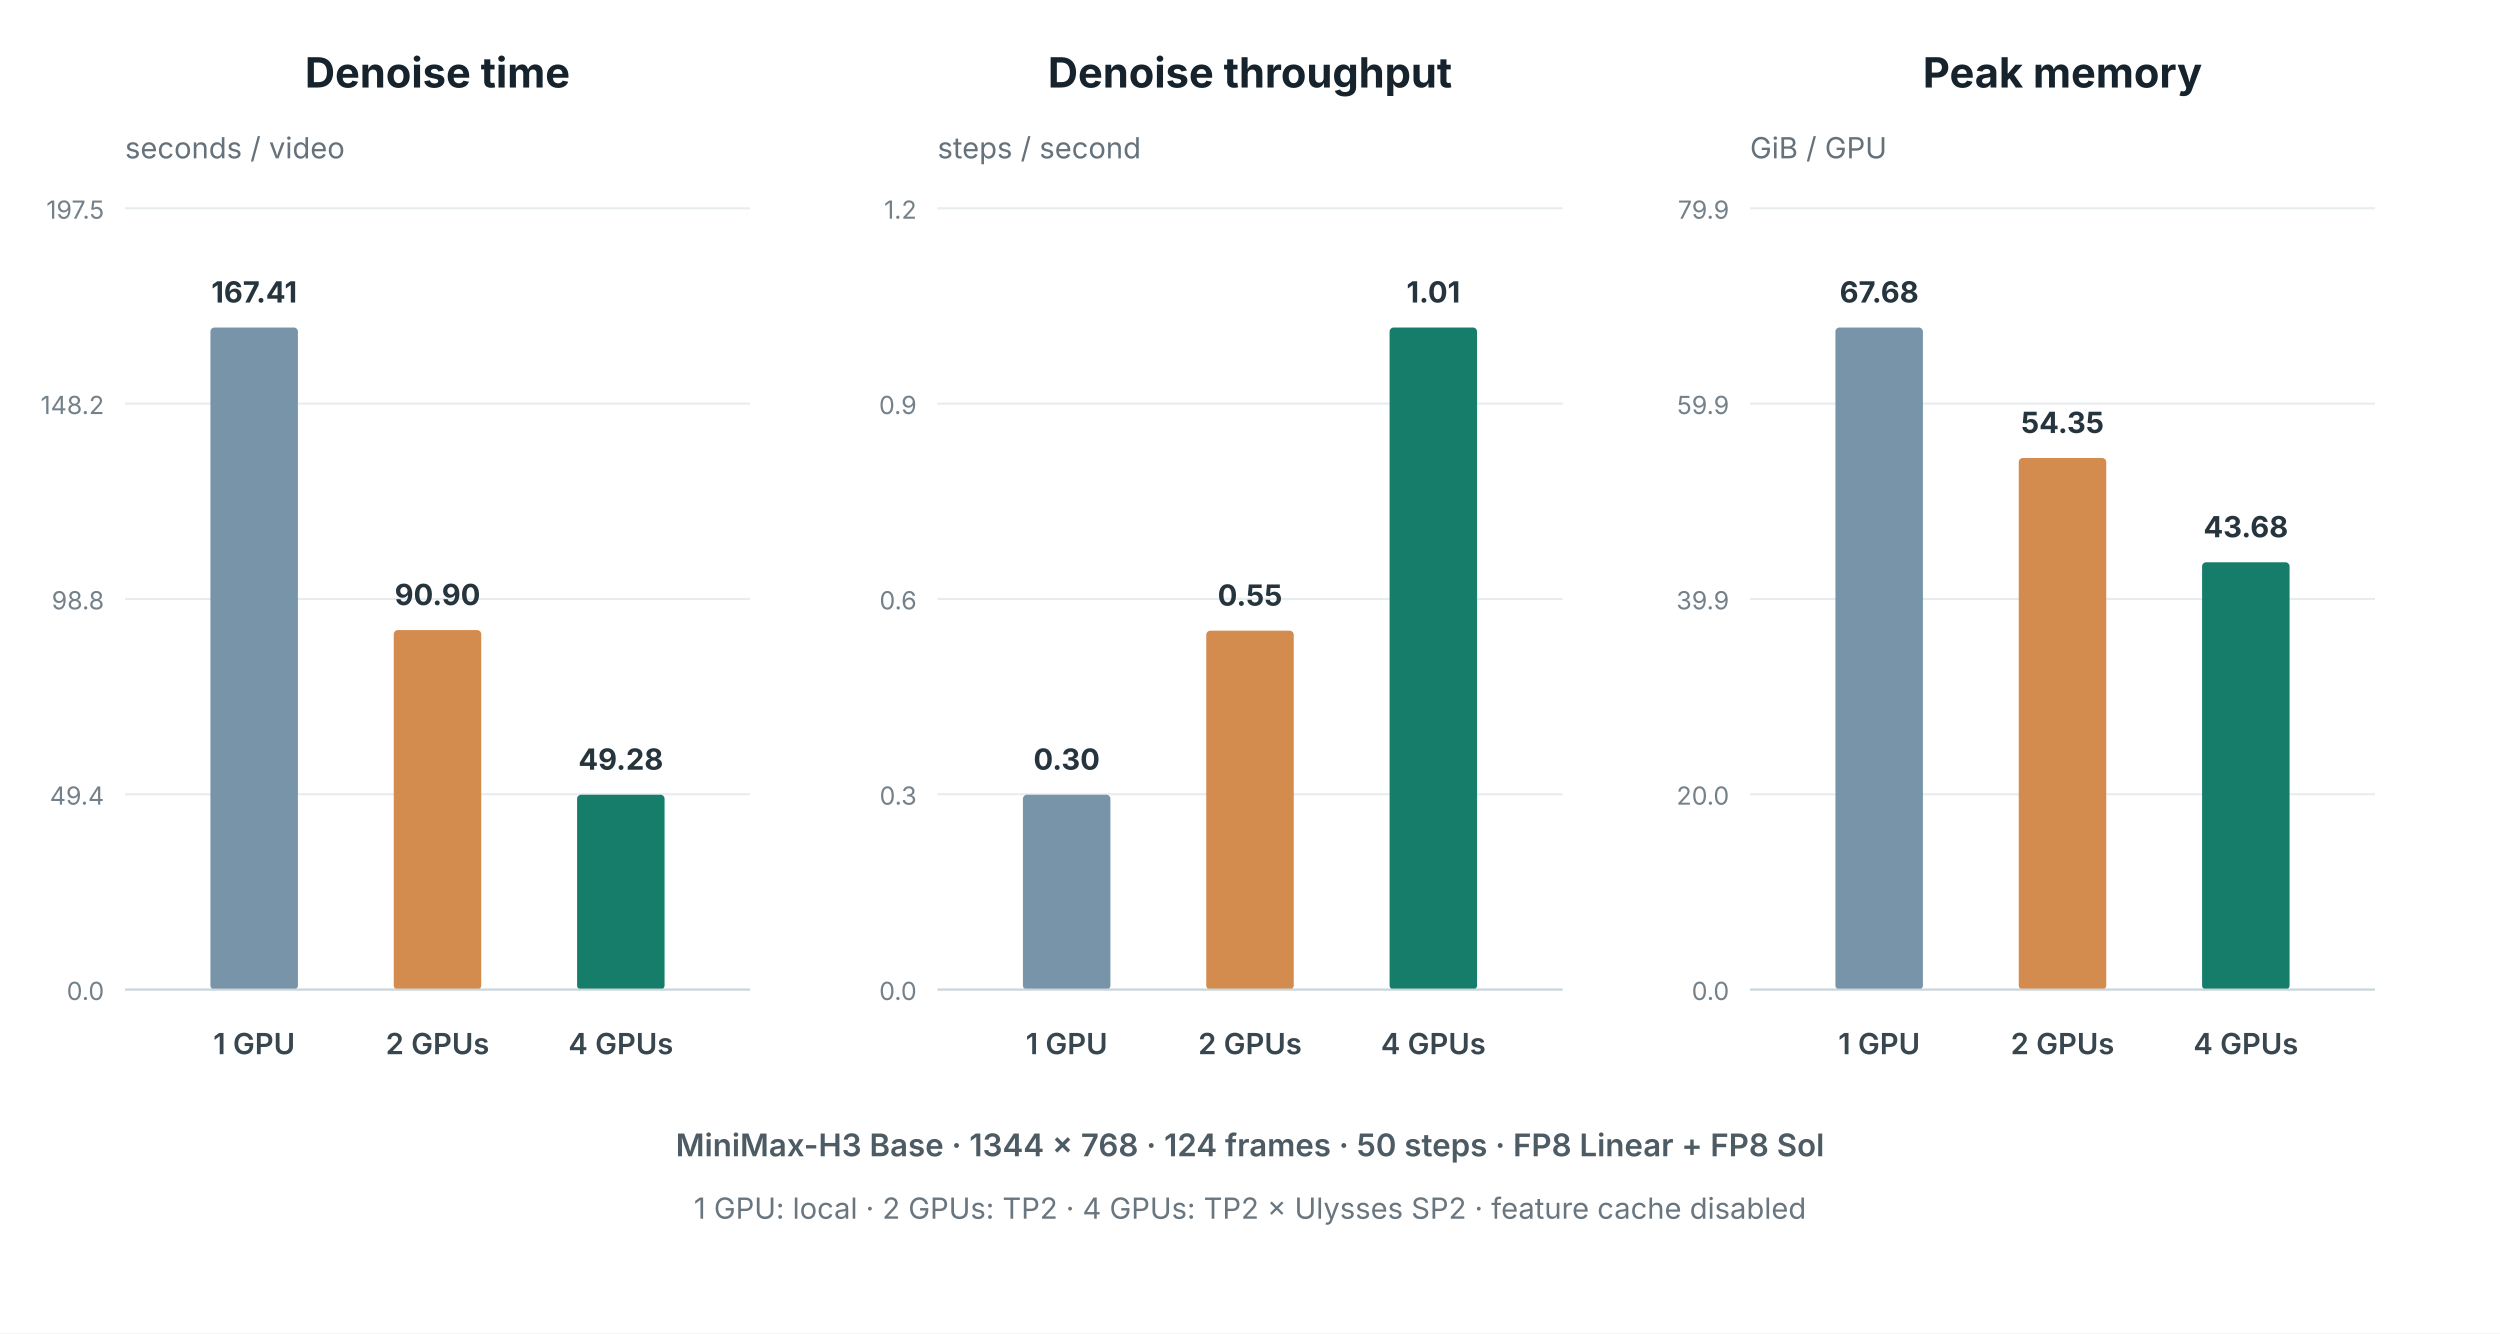
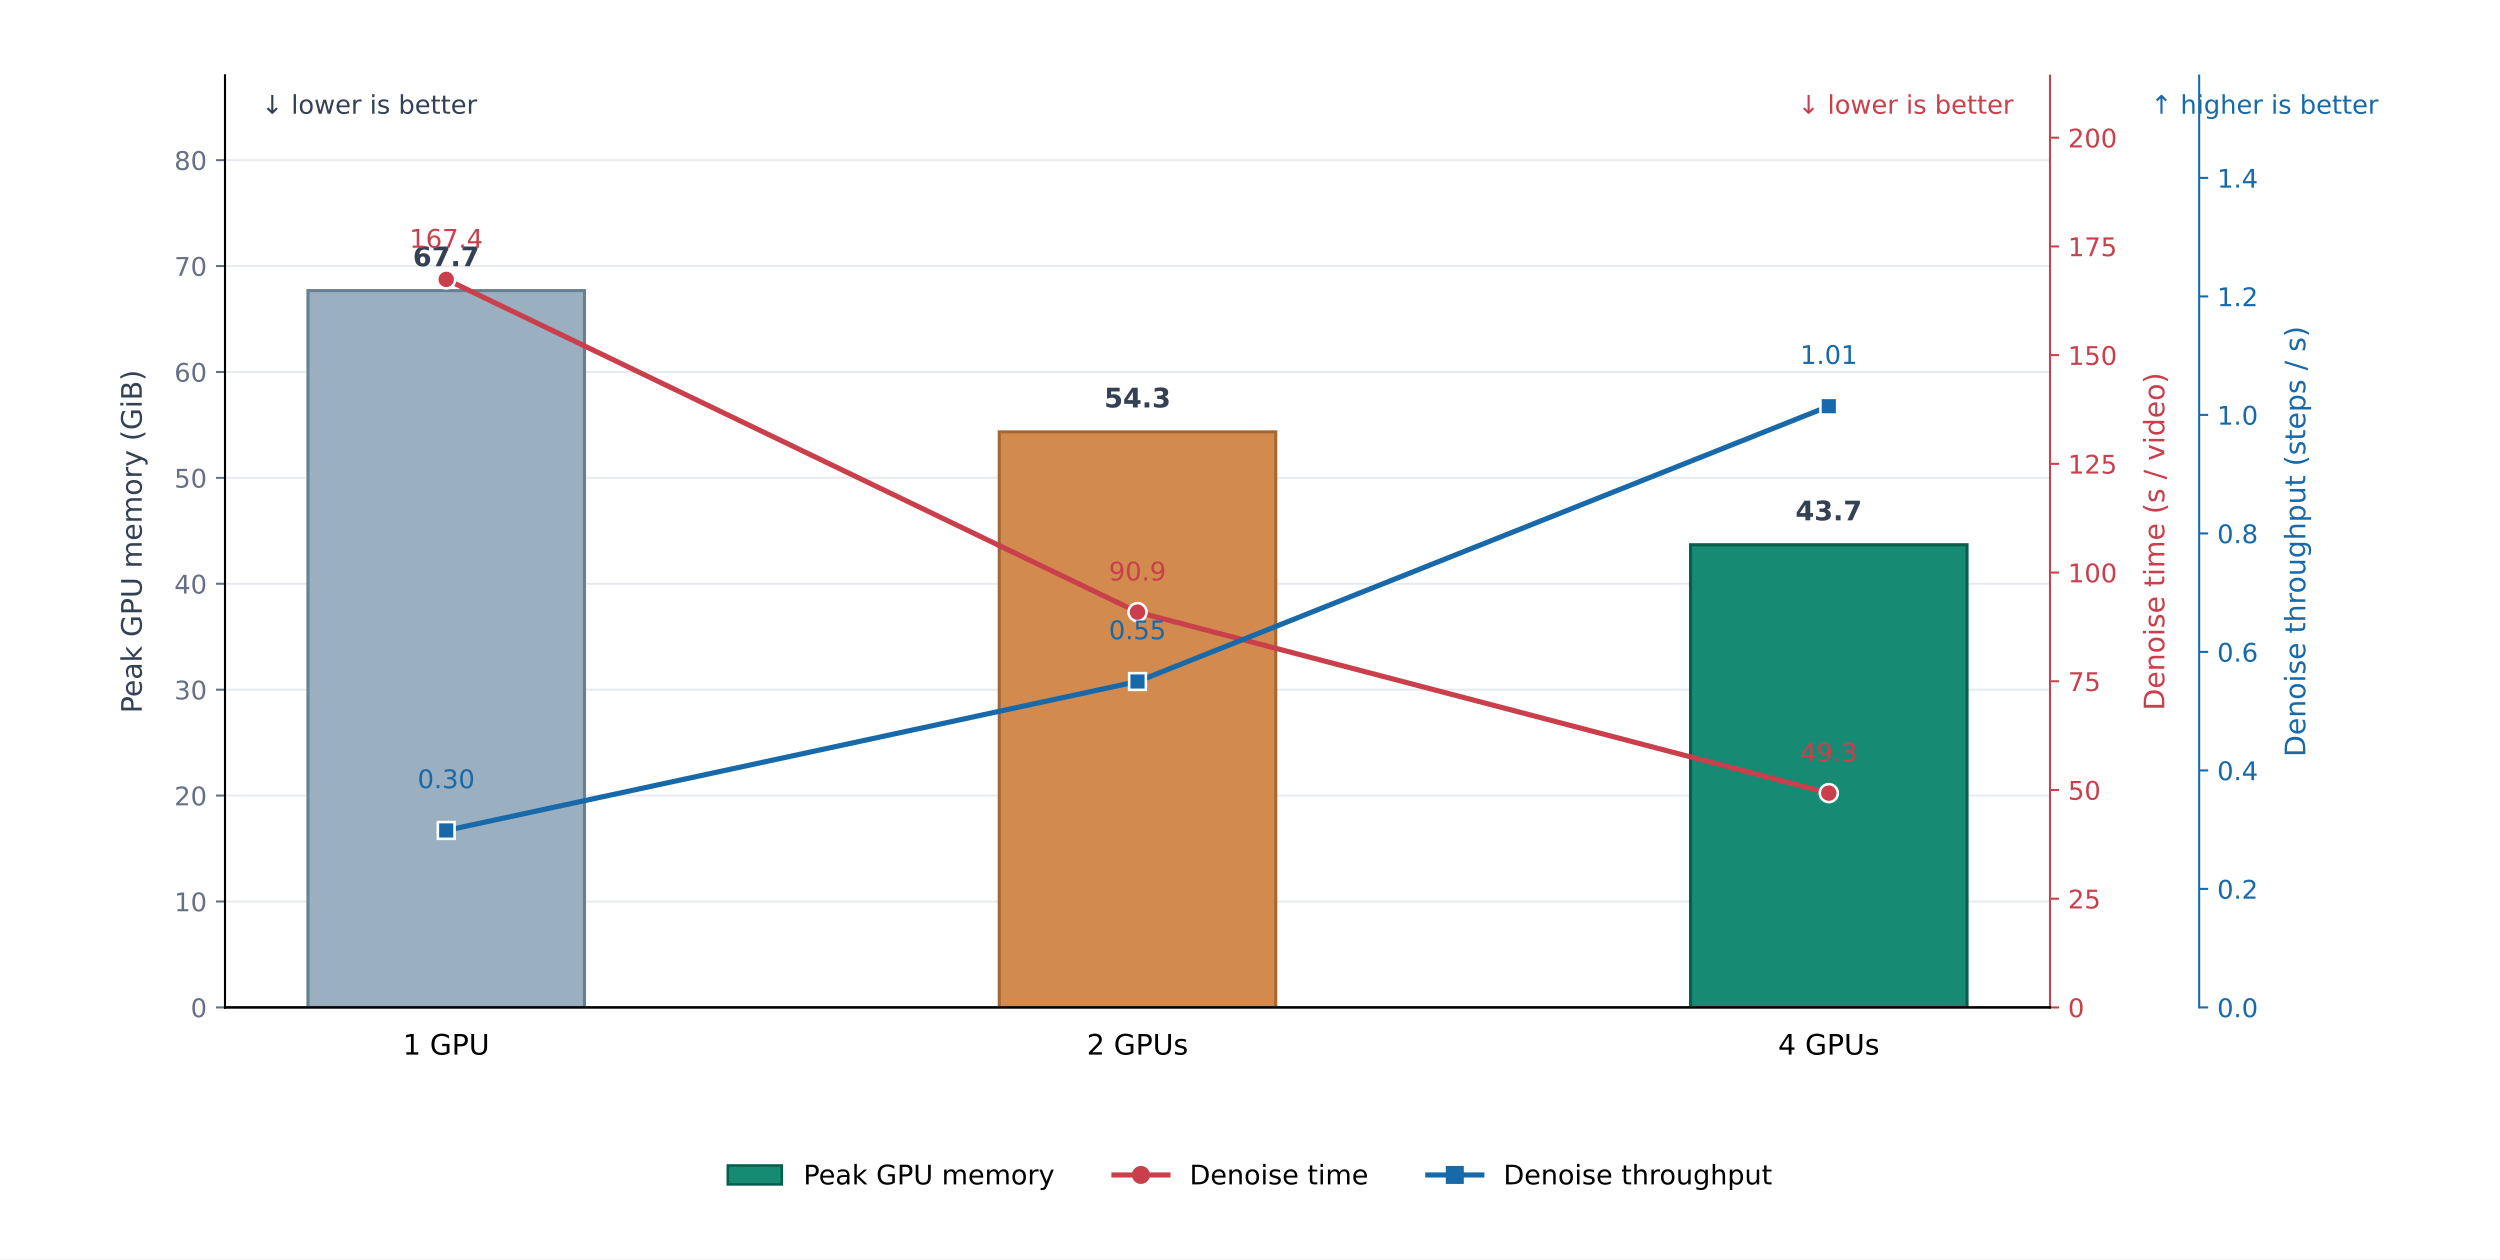
- <svg xmlns="http://www.w3.org/2000/svg" viewBox="0 0 1200 640" width="1200" height="640">
-   <rect x="0" y="0" width="1200" height="640" fill="#FFFFFF" />
-   <style>text { font-family: Inter, ui-sans-serif, system-ui, -apple-system, sans-serif; }</style>
-   <text x="210.0" y="42" text-anchor="middle" font-size="20" font-weight="700" fill="#16232C">Denoise time</text>
-   <text x="60" y="76" font-size="14" fill="#65727B">seconds / video</text>
-   <line x1="60" y1="475.0" x2="360" y2="475.0" stroke="#E7ECEF" stroke-width="1" />
-   <text x="50" y="480.0" text-anchor="end" font-size="12" fill="#74818A">0.0</text>
-   <line x1="60" y1="381.25" x2="360" y2="381.25" stroke="#E7ECEF" stroke-width="1" />
-   <text x="50" y="386.25" text-anchor="end" font-size="12" fill="#74818A">49.4</text>
-   <line x1="60" y1="287.5" x2="360" y2="287.5" stroke="#E7ECEF" stroke-width="1" />
-   <text x="50" y="292.5" text-anchor="end" font-size="12" fill="#74818A">98.8</text>
-   <line x1="60" y1="193.75" x2="360" y2="193.75" stroke="#E7ECEF" stroke-width="1" />
-   <text x="50" y="198.75" text-anchor="end" font-size="12" fill="#74818A">148.2</text>
-   <line x1="60" y1="100.0" x2="360" y2="100.0" stroke="#E7ECEF" stroke-width="1" />
-   <text x="50" y="105.0" text-anchor="end" font-size="12" fill="#74818A">197.5</text>
-   <rect x="101.0" y="157.203" width="42" height="317.797" rx="2" fill="#7894A8" />
-   <text x="122" y="145.203" text-anchor="middle" font-size="14" font-weight="700" fill="#26343D">167.41</text>
-   <text x="122" y="506" text-anchor="middle" font-size="14" font-weight="600" fill="#38464F">1 GPU</text>
-   <rect x="189.0" y="302.447" width="42" height="172.553" rx="2" fill="#D48B4E" />
-   <text x="210" y="290.447" text-anchor="middle" font-size="14" font-weight="700" fill="#26343D">90.90</text>
-   <text x="210" y="506" text-anchor="middle" font-size="14" font-weight="600" fill="#38464F">2 GPUs</text>
-   <rect x="277.0" y="381.459" width="42" height="93.541" rx="2" fill="#167D6B" />
-   <text x="298" y="369.459" text-anchor="middle" font-size="14" font-weight="700" fill="#26343D">49.28</text>
-   <text x="298" y="506" text-anchor="middle" font-size="14" font-weight="600" fill="#38464F">4 GPUs</text>
-   <line x1="60" y1="475" x2="360" y2="475" stroke="#CBD5DA" stroke-width="1" />
-   <text x="600.0" y="42" text-anchor="middle" font-size="20" font-weight="700" fill="#16232C">Denoise throughput</text>
-   <text x="450" y="76" font-size="14" fill="#65727B">steps / second</text>
-   <line x1="450" y1="475.0" x2="750" y2="475.0" stroke="#E7ECEF" stroke-width="1" />
-   <text x="440" y="480.0" text-anchor="end" font-size="12" fill="#74818A">0.0</text>
-   <line x1="450" y1="381.25" x2="750" y2="381.25" stroke="#E7ECEF" stroke-width="1" />
-   <text x="440" y="386.25" text-anchor="end" font-size="12" fill="#74818A">0.3</text>
-   <line x1="450" y1="287.5" x2="750" y2="287.5" stroke="#E7ECEF" stroke-width="1" />
-   <text x="440" y="292.5" text-anchor="end" font-size="12" fill="#74818A">0.6</text>
-   <line x1="450" y1="193.75" x2="750" y2="193.75" stroke="#E7ECEF" stroke-width="1" />
-   <text x="440" y="198.75" text-anchor="end" font-size="12" fill="#74818A">0.9</text>
-   <line x1="450" y1="100.0" x2="750" y2="100.0" stroke="#E7ECEF" stroke-width="1" />
-   <text x="440" y="105.0" text-anchor="end" font-size="12" fill="#74818A">1.2</text>
-   <rect x="491.0" y="381.459" width="42" height="93.541" rx="2" fill="#7894A8" />
-   <text x="512" y="369.459" text-anchor="middle" font-size="14" font-weight="700" fill="#26343D">0.30</text>
-   <text x="512" y="506" text-anchor="middle" font-size="14" font-weight="600" fill="#38464F">1 GPU</text>
-   <rect x="579.0" y="302.723" width="42" height="172.277" rx="2" fill="#D48B4E" />
-   <text x="600" y="290.723" text-anchor="middle" font-size="14" font-weight="700" fill="#26343D">0.55</text>
-   <text x="600" y="506" text-anchor="middle" font-size="14" font-weight="600" fill="#38464F">2 GPUs</text>
-   <rect x="667.0" y="157.203" width="42" height="317.797" rx="2" fill="#167D6B" />
-   <text x="688" y="145.203" text-anchor="middle" font-size="14" font-weight="700" fill="#26343D">1.01</text>
-   <text x="688" y="506" text-anchor="middle" font-size="14" font-weight="600" fill="#38464F">4 GPUs</text>
-   <line x1="450" y1="475" x2="750" y2="475" stroke="#CBD5DA" stroke-width="1" />
-   <text x="990.0" y="42" text-anchor="middle" font-size="20" font-weight="700" fill="#16232C">Peak memory</text>
-   <text x="840" y="76" font-size="14" fill="#65727B">GiB / GPU</text>
-   <line x1="840" y1="475.0" x2="1140" y2="475.0" stroke="#E7ECEF" stroke-width="1" />
-   <text x="830" y="480.0" text-anchor="end" font-size="12" fill="#74818A">0.0</text>
-   <line x1="840" y1="381.25" x2="1140" y2="381.25" stroke="#E7ECEF" stroke-width="1" />
-   <text x="830" y="386.25" text-anchor="end" font-size="12" fill="#74818A">20.0</text>
-   <line x1="840" y1="287.5" x2="1140" y2="287.5" stroke="#E7ECEF" stroke-width="1" />
-   <text x="830" y="292.5" text-anchor="end" font-size="12" fill="#74818A">39.9</text>
-   <line x1="840" y1="193.75" x2="1140" y2="193.75" stroke="#E7ECEF" stroke-width="1" />
-   <text x="830" y="198.75" text-anchor="end" font-size="12" fill="#74818A">59.9</text>
-   <line x1="840" y1="100.0" x2="1140" y2="100.0" stroke="#E7ECEF" stroke-width="1" />
-   <text x="830" y="105.0" text-anchor="end" font-size="12" fill="#74818A">79.9</text>
-   <rect x="881.0" y="157.203" width="42" height="317.797" rx="2" fill="#7894A8" />
-   <text x="902" y="145.203" text-anchor="middle" font-size="14" font-weight="700" fill="#26343D">67.68</text>
-   <text x="902" y="506" text-anchor="middle" font-size="14" font-weight="600" fill="#38464F">1 GPU</text>
-   <rect x="969.0" y="219.825" width="42" height="255.175" rx="2" fill="#D48B4E" />
-   <text x="990" y="207.825" text-anchor="middle" font-size="14" font-weight="700" fill="#26343D">54.35</text>
-   <text x="990" y="506" text-anchor="middle" font-size="14" font-weight="600" fill="#38464F">2 GPUs</text>
-   <rect x="1057.0" y="269.888" width="42" height="205.112" rx="2" fill="#167D6B" />
-   <text x="1078" y="257.888" text-anchor="middle" font-size="14" font-weight="700" fill="#26343D">43.68</text>
-   <text x="1078" y="506" text-anchor="middle" font-size="14" font-weight="600" fill="#38464F">4 GPUs</text>
-   <line x1="840" y1="475" x2="1140" y2="475" stroke="#CBD5DA" stroke-width="1" />
-   <text x="600.0" y="555" text-anchor="middle" font-size="15" font-weight="600" fill="#4D5B64">MiniMax-H3 Base · 1344 × 768 · 124 frames · 50 steps · FP8 Linear + FP8 Sol</text>
-   <text x="600.0" y="585" text-anchor="middle" font-size="14" fill="#69767F">1 GPU: local · 2 GPUs: TP2 · 4 GPUs: TP2 × Ulysses SP2 · feature cache disabled</text>
+ <svg xmlns="http://www.w3.org/2000/svg" xmlns:xlink="http://www.w3.org/1999/xlink" width="972pt" height="489.6pt" viewBox="0 0 972 489.6" version="1.1">
+   <defs>
+     <style type="text/css">*{stroke-linejoin: round; stroke-linecap: butt}</style>
+   </defs>
+   <g id="figure_1">
+     <g id="patch_1">
+       <path d="M 0 489.6 L 972 489.6 L 972 0 L 0 0 z " style="fill: #ffffff" />
+     </g>
+     <g id="axes_1">
+       <g id="patch_2">
+         <path d="M 87.48 391.68 L 797.04 391.68 L 797.04 29.376 L 87.48 29.376 z " style="fill: #ffffff" />
+       </g>
+       <g id="matplotlib.axis_1">
+         <g id="xtick_1">
+           <g id="line2d_1" />
+           <g id="text_1">
+             <text style="font-size: 11px; font-family: 'DejaVu Sans'; text-anchor: middle" x="173.487" y="410.037" transform="rotate(-0 173.4873 410.0374)">1 GPU</text>
+           </g>
+         </g>
+         <g id="xtick_2">
+           <g id="line2d_2" />
+           <g id="text_2">
+             <text style="font-size: 11px; font-family: 'DejaVu Sans'; text-anchor: middle" x="442.26" y="410.037" transform="rotate(-0 442.26 410.0374)">2 GPUs</text>
+           </g>
+         </g>
+         <g id="xtick_3">
+           <g id="line2d_3" />
+           <g id="text_3">
+             <text style="font-size: 11px; font-family: 'DejaVu Sans'; text-anchor: middle" x="711.033" y="410.037" transform="rotate(-0 711.0327 410.0374)">4 GPUs</text>
+           </g>
+         </g>
+       </g>
+       <g id="matplotlib.axis_2">
+         <g id="ytick_1">
+           <g id="line2d_4">
+             <path d="M 87.48 391.68 L 797.04 391.68 " clip-path="url(#pd25f3e5a52)" style="fill: none; stroke: #e7ebef; stroke-width: 0.8; stroke-linecap: square" />
+           </g>
+           <g id="line2d_5">
+             <defs>
+               <path id="mac3ebab4d4" d="M 0 0 L -3.5 0 " style="stroke: #667085; stroke-width: 0.8" />
+             </defs>
+             <g>
+               <use xlink:href="#mac3ebab4d4" x="87.48" y="391.68" style="fill: #667085; stroke: #667085; stroke-width: 0.8" />
+             </g>
+           </g>
+           <g id="text_4">
+             <text style="font-size: 10px; font-family: 'DejaVu Sans'; text-anchor: end; fill: #667085" x="80.48" y="395.479" transform="rotate(-0 80.48 395.4788)">0</text>
+           </g>
+         </g>
+         <g id="ytick_2">
+           <g id="line2d_6">
+             <path d="M 87.48 350.503 L 797.04 350.503 " clip-path="url(#pd25f3e5a52)" style="fill: none; stroke: #e7ebef; stroke-width: 0.8; stroke-linecap: square" />
+           </g>
+           <g id="line2d_7">
+             <g>
+               <use xlink:href="#mac3ebab4d4" x="87.48" y="350.503" style="fill: #667085; stroke: #667085; stroke-width: 0.8" />
+             </g>
+           </g>
+           <g id="text_5">
+             <text style="font-size: 10px; font-family: 'DejaVu Sans'; text-anchor: end; fill: #667085" x="80.48" y="354.302" transform="rotate(-0 80.48 354.302)">10</text>
+           </g>
+         </g>
+         <g id="ytick_3">
+           <g id="line2d_8">
+             <path d="M 87.48 309.326 L 797.04 309.326 " clip-path="url(#pd25f3e5a52)" style="fill: none; stroke: #e7ebef; stroke-width: 0.8; stroke-linecap: square" />
+           </g>
+           <g id="line2d_9">
+             <g>
+               <use xlink:href="#mac3ebab4d4" x="87.48" y="309.326" style="fill: #667085; stroke: #667085; stroke-width: 0.8" />
+             </g>
+           </g>
+           <g id="text_6">
+             <text style="font-size: 10px; font-family: 'DejaVu Sans'; text-anchor: end; fill: #667085" x="80.48" y="313.125" transform="rotate(-0 80.48 313.1252)">20</text>
+           </g>
+         </g>
+         <g id="ytick_4">
+           <g id="line2d_10">
+             <path d="M 87.48 268.15 L 797.04 268.15 " clip-path="url(#pd25f3e5a52)" style="fill: none; stroke: #e7ebef; stroke-width: 0.8; stroke-linecap: square" />
+           </g>
+           <g id="line2d_11">
+             <g>
+               <use xlink:href="#mac3ebab4d4" x="87.48" y="268.15" style="fill: #667085; stroke: #667085; stroke-width: 0.8" />
+             </g>
+           </g>
+           <g id="text_7">
+             <text style="font-size: 10px; font-family: 'DejaVu Sans'; text-anchor: end; fill: #667085" x="80.48" y="271.948" transform="rotate(-0 80.48 271.9484)">30</text>
+           </g>
+         </g>
+         <g id="ytick_5">
+           <g id="line2d_12">
+             <path d="M 87.48 226.973 L 797.04 226.973 " clip-path="url(#pd25f3e5a52)" style="fill: none; stroke: #e7ebef; stroke-width: 0.8; stroke-linecap: square" />
+           </g>
+           <g id="line2d_13">
+             <g>
+               <use xlink:href="#mac3ebab4d4" x="87.48" y="226.973" style="fill: #667085; stroke: #667085; stroke-width: 0.8" />
+             </g>
+           </g>
+           <g id="text_8">
+             <text style="font-size: 10px; font-family: 'DejaVu Sans'; text-anchor: end; fill: #667085" x="80.48" y="230.772" transform="rotate(-0 80.48 230.7716)">40</text>
+           </g>
+         </g>
+         <g id="ytick_6">
+           <g id="line2d_14">
+             <path d="M 87.48 185.796 L 797.04 185.796 " clip-path="url(#pd25f3e5a52)" style="fill: none; stroke: #e7ebef; stroke-width: 0.8; stroke-linecap: square" />
+           </g>
+           <g id="line2d_15">
+             <g>
+               <use xlink:href="#mac3ebab4d4" x="87.48" y="185.796" style="fill: #667085; stroke: #667085; stroke-width: 0.8" />
+             </g>
+           </g>
+           <g id="text_9">
+             <text style="font-size: 10px; font-family: 'DejaVu Sans'; text-anchor: end; fill: #667085" x="80.48" y="189.595" transform="rotate(-0 80.48 189.5948)">50</text>
+           </g>
+         </g>
+         <g id="ytick_7">
+           <g id="line2d_16">
+             <path d="M 87.48 144.619 L 797.04 144.619 " clip-path="url(#pd25f3e5a52)" style="fill: none; stroke: #e7ebef; stroke-width: 0.8; stroke-linecap: square" />
+           </g>
+           <g id="line2d_17">
+             <g>
+               <use xlink:href="#mac3ebab4d4" x="87.48" y="144.619" style="fill: #667085; stroke: #667085; stroke-width: 0.8" />
+             </g>
+           </g>
+           <g id="text_10">
+             <text style="font-size: 10px; font-family: 'DejaVu Sans'; text-anchor: end; fill: #667085" x="80.48" y="148.418" transform="rotate(-0 80.48 148.418)">60</text>
+           </g>
+         </g>
+         <g id="ytick_8">
+           <g id="line2d_18">
+             <path d="M 87.48 103.442 L 797.04 103.442 " clip-path="url(#pd25f3e5a52)" style="fill: none; stroke: #e7ebef; stroke-width: 0.8; stroke-linecap: square" />
+           </g>
+           <g id="line2d_19">
+             <g>
+               <use xlink:href="#mac3ebab4d4" x="87.48" y="103.442" style="fill: #667085; stroke: #667085; stroke-width: 0.8" />
+             </g>
+           </g>
+           <g id="text_11">
+             <text style="font-size: 10px; font-family: 'DejaVu Sans'; text-anchor: end; fill: #667085" x="80.48" y="107.241" transform="rotate(-0 80.48 107.2412)">70</text>
+           </g>
+         </g>
+         <g id="ytick_9">
+           <g id="line2d_20">
+             <path d="M 87.48 62.266 L 797.04 62.266 " clip-path="url(#pd25f3e5a52)" style="fill: none; stroke: #e7ebef; stroke-width: 0.8; stroke-linecap: square" />
+           </g>
+           <g id="line2d_21">
+             <g>
+               <use xlink:href="#mac3ebab4d4" x="87.48" y="62.266" style="fill: #667085; stroke: #667085; stroke-width: 0.8" />
+             </g>
+           </g>
+           <g id="text_12">
+             <text style="font-size: 10px; font-family: 'DejaVu Sans'; text-anchor: end; fill: #667085" x="80.48" y="66.064" transform="rotate(-0 80.48 66.0644)">80</text>
+           </g>
+         </g>
+         <g id="text_13">
+           <text style="font-size: 11px; font-family: 'DejaVu Sans'; text-anchor: middle; fill: #344054" x="55.112" y="210.528" transform="rotate(-90 55.11242 210.528)">Peak GPU memory (GiB)</text>
+         </g>
+       </g>
+       <g id="patch_3">
+         <path d="M 119.733 391.68 L 227.242 391.68 L 227.242 112.985 L 119.733 112.985 z " clip-path="url(#pd25f3e5a52)" style="fill: #9aafc0; stroke: #667f91; stroke-width: 1.2; stroke-linejoin: miter" />
+       </g>
+       <g id="patch_4">
+         <path d="M 388.505 391.68 L 496.015 391.68 L 496.015 167.902 L 388.505 167.902 z " clip-path="url(#pd25f3e5a52)" style="fill: #d28a4f; stroke: #a66732; stroke-width: 1.2; stroke-linejoin: miter" />
+       </g>
+       <g id="patch_5">
+         <path d="M 657.278 391.68 L 764.787 391.68 L 764.787 211.805 L 657.278 211.805 z " clip-path="url(#pd25f3e5a52)" style="fill: #168a72; stroke: #075e4c; stroke-width: 1.2; stroke-linejoin: miter" />
+       </g>
+       <g id="patch_6">
+         <path d="M 87.48 391.68 L 87.48 29.376 " style="fill: none; stroke: #d0d5dd; stroke-width: 0.8; stroke-linejoin: miter; stroke-linecap: square" />
+       </g>
+       <g id="patch_7">
+         <path d="M 87.48 391.68 L 797.04 391.68 " style="fill: none; stroke: #d0d5dd; stroke-width: 0.8; stroke-linejoin: miter; stroke-linecap: square" />
+       </g>
+       <g id="text_14">
+         <text style="font-weight: 600; font-size: 10.5px; font-family: 'DejaVu Sans'; text-anchor: middle; fill: #344054" x="173.487" y="103.495" transform="rotate(-0 173.4873 103.4948)">67.7</text>
+       </g>
+       <g id="text_15">
+         <text style="font-weight: 600; font-size: 10.5px; font-family: 'DejaVu Sans'; text-anchor: middle; fill: #344054" x="442.26" y="158.412" transform="rotate(-0 442.26 158.4119)">54.3</text>
+       </g>
+       <g id="text_16">
+         <text style="font-weight: 600; font-size: 10.5px; font-family: 'DejaVu Sans'; text-anchor: middle; fill: #344054" x="711.033" y="202.315" transform="rotate(-0 711.0327 202.3151)">43.7</text>
+       </g>
+       <g id="text_17">
+         <text style="font-size: 10px; font-family: 'DejaVu Sans'; text-anchor: start; fill: #344054" x="101.671" y="44.221" transform="rotate(-0 101.6712 44.22052)">↓ lower is better</text>
+       </g>
+     </g>
+     <g id="axes_2">
+       <g id="matplotlib.axis_3">
+         <g id="ytick_10">
+           <g id="line2d_22">
+             <defs>
+               <path id="m9cb55ab0ce" d="M 0 0 L 3.5 0 " style="stroke: #c93f4b; stroke-width: 0.8" />
+             </defs>
+             <g>
+               <use xlink:href="#m9cb55ab0ce" x="797.04" y="391.68" style="fill: #c93f4b; stroke: #c93f4b; stroke-width: 0.8" />
+             </g>
+           </g>
+           <g id="text_18">
+             <text style="font-size: 10px; font-family: 'DejaVu Sans'; text-anchor: start; fill: #c93f4b" x="804.04" y="395.479" transform="rotate(-0 804.04 395.4788)">0</text>
+           </g>
+         </g>
+         <g id="ytick_11">
+           <g id="line2d_23">
+             <g>
+               <use xlink:href="#m9cb55ab0ce" x="797.04" y="349.412" style="fill: #c93f4b; stroke: #c93f4b; stroke-width: 0.8" />
+             </g>
+           </g>
+           <g id="text_19">
+             <text style="font-size: 10px; font-family: 'DejaVu Sans'; text-anchor: start; fill: #c93f4b" x="804.04" y="353.211" transform="rotate(-0 804.04 353.211)">25</text>
+           </g>
+         </g>
+         <g id="ytick_12">
+           <g id="line2d_24">
+             <g>
+               <use xlink:href="#m9cb55ab0ce" x="797.04" y="307.144" style="fill: #c93f4b; stroke: #c93f4b; stroke-width: 0.8" />
+             </g>
+           </g>
+           <g id="text_20">
+             <text style="font-size: 10px; font-family: 'DejaVu Sans'; text-anchor: start; fill: #c93f4b" x="804.04" y="310.943" transform="rotate(-0 804.04 310.9433)">50</text>
+           </g>
+         </g>
+         <g id="ytick_13">
+           <g id="line2d_25">
+             <g>
+               <use xlink:href="#m9cb55ab0ce" x="797.04" y="264.877" style="fill: #c93f4b; stroke: #c93f4b; stroke-width: 0.8" />
+             </g>
+           </g>
+           <g id="text_21">
+             <text style="font-size: 10px; font-family: 'DejaVu Sans'; text-anchor: start; fill: #c93f4b" x="804.04" y="268.675" transform="rotate(-0 804.04 268.6755)">75</text>
+           </g>
+         </g>
+         <g id="ytick_14">
+           <g id="line2d_26">
+             <g>
+               <use xlink:href="#m9cb55ab0ce" x="797.04" y="222.609" style="fill: #c93f4b; stroke: #c93f4b; stroke-width: 0.8" />
+             </g>
+           </g>
+           <g id="text_22">
+             <text style="font-size: 10px; font-family: 'DejaVu Sans'; text-anchor: start; fill: #c93f4b" x="804.04" y="226.408" transform="rotate(-0 804.04 226.4077)">100</text>
+           </g>
+         </g>
+         <g id="ytick_15">
+           <g id="line2d_27">
+             <g>
+               <use xlink:href="#m9cb55ab0ce" x="797.04" y="180.341" style="fill: #c93f4b; stroke: #c93f4b; stroke-width: 0.8" />
+             </g>
+           </g>
+           <g id="text_23">
+             <text style="font-size: 10px; font-family: 'DejaVu Sans'; text-anchor: start; fill: #c93f4b" x="804.04" y="184.14" transform="rotate(-0 804.04 184.1399)">125</text>
+           </g>
+         </g>
+         <g id="ytick_16">
+           <g id="line2d_28">
+             <g>
+               <use xlink:href="#m9cb55ab0ce" x="797.04" y="138.073" style="fill: #c93f4b; stroke: #c93f4b; stroke-width: 0.8" />
+             </g>
+           </g>
+           <g id="text_24">
+             <text style="font-size: 10px; font-family: 'DejaVu Sans'; text-anchor: start; fill: #c93f4b" x="804.04" y="141.872" transform="rotate(-0 804.04 141.8721)">150</text>
+           </g>
+         </g>
+         <g id="ytick_17">
+           <g id="line2d_29">
+             <g>
+               <use xlink:href="#m9cb55ab0ce" x="797.04" y="95.806" style="fill: #c93f4b; stroke: #c93f4b; stroke-width: 0.8" />
+             </g>
+           </g>
+           <g id="text_25">
+             <text style="font-size: 10px; font-family: 'DejaVu Sans'; text-anchor: start; fill: #c93f4b" x="804.04" y="99.604" transform="rotate(-0 804.04 99.60435)">175</text>
+           </g>
+         </g>
+         <g id="ytick_18">
+           <g id="line2d_30">
+             <g>
+               <use xlink:href="#m9cb55ab0ce" x="797.04" y="53.538" style="fill: #c93f4b; stroke: #c93f4b; stroke-width: 0.8" />
+             </g>
+           </g>
+           <g id="text_26">
+             <text style="font-size: 10px; font-family: 'DejaVu Sans'; text-anchor: start; fill: #c93f4b" x="804.04" y="57.337" transform="rotate(-0 804.04 57.33656)">200</text>
+           </g>
+         </g>
+         <g id="text_27">
+           <text style="font-size: 11px; font-family: 'DejaVu Sans'; text-anchor: middle; fill: #c93f4b" x="841.486" y="210.528" transform="rotate(-90 841.4858 210.528)">Denoise time (s / video)</text>
+         </g>
+       </g>
+       <g id="patch_8">
+         <path d="M 87.48 391.68 L 87.48 29.376 " style="fill: none; stroke: #000000; stroke-width: 0.8; stroke-linejoin: miter; stroke-linecap: square" />
+       </g>
+       <g id="patch_9">
+         <path d="M 797.04 391.68 L 797.04 29.376 " style="fill: none; stroke: #c93f4b; stroke-width: 0.8; stroke-linejoin: miter; stroke-linecap: square" />
+       </g>
+       <g id="patch_10">
+         <path d="M 87.48 391.68 L 797.04 391.68 " style="fill: none; stroke: #000000; stroke-width: 0.8; stroke-linejoin: miter; stroke-linecap: square" />
+       </g>
+       <g id="text_28">
+         <text style="font-size: 10px; font-family: 'DejaVu Sans'; text-anchor: middle; fill: #c93f4b" x="173.487" y="96.321" transform="rotate(-0 173.4873 96.32091)">167.4</text>
+       </g>
+       <g id="text_29">
+         <text style="font-size: 10px; font-family: 'DejaVu Sans'; text-anchor: middle; fill: #c93f4b" x="442.26" y="225.684" transform="rotate(-0 442.26 225.6844)">90.9</text>
+       </g>
+       <g id="text_30">
+         <text style="font-size: 10px; font-family: 'DejaVu Sans'; text-anchor: middle; fill: #c93f4b" x="711.033" y="296.058" transform="rotate(-0 711.0327 296.0576)">49.3</text>
+       </g>
+       <g id="text_31">
+         <text style="font-size: 10px; font-family: 'DejaVu Sans'; text-anchor: end; fill: #c93f4b" x="782.849" y="44.221" transform="rotate(-0 782.8488 44.22052)">↓ lower is better</text>
+       </g>
+       <g id="line2d_31">
+         <path d="M 173.487 108.63 L 442.26 237.994 L 711.033 308.367 " clip-path="url(#pd25f3e5a52)" style="fill: none; stroke: #c93f4b; stroke-width: 2; stroke-linecap: square" />
+         <defs>
+           <path id="mc5bd0e9688" d="M 0 3.5 C 0.928 3.5 1.819 3.131 2.475 2.475 C 3.131 1.819 3.5 0.928 3.5 0 C 3.5 -0.928 3.131 -1.819 2.475 -2.475 C 1.819 -3.131 0.928 -3.5 0 -3.5 C -0.928 -3.5 -1.819 -3.131 -2.475 -2.475 C -3.131 -1.819 -3.5 -0.928 -3.5 0 C -3.5 0.928 -3.131 1.819 -2.475 2.475 C -1.819 3.131 -0.928 3.5 0 3.5 z " style="stroke: #ffffff" />
+         </defs>
+         <g clip-path="url(#pd25f3e5a52)">
+           <use xlink:href="#mc5bd0e9688" x="173.487" y="108.63" style="fill: #c93f4b; stroke: #ffffff" />
+           <use xlink:href="#mc5bd0e9688" x="442.26" y="237.994" style="fill: #c93f4b; stroke: #ffffff" />
+           <use xlink:href="#mc5bd0e9688" x="711.033" y="308.367" style="fill: #c93f4b; stroke: #ffffff" />
+         </g>
+       </g>
+     </g>
+     <g id="axes_3">
+       <g id="matplotlib.axis_4">
+         <g id="ytick_19">
+           <g id="line2d_32">
+             <defs>
+               <path id="md18604bfbb" d="M 0 0 L 3.5 0 " style="stroke: #1769aa; stroke-width: 0.8" />
+             </defs>
+             <g>
+               <use xlink:href="#md18604bfbb" x="855.04" y="391.68" style="fill: #1769aa; stroke: #1769aa; stroke-width: 0.8" />
+             </g>
+           </g>
+           <g id="text_32">
+             <text style="font-size: 10px; font-family: 'DejaVu Sans'; text-anchor: start; fill: #1769aa" x="862.04" y="395.479" transform="rotate(-0 862.04 395.4788)">0.0</text>
+           </g>
+         </g>
+         <g id="ytick_20">
+           <g id="line2d_33">
+             <g>
+               <use xlink:href="#md18604bfbb" x="855.04" y="345.607" style="fill: #1769aa; stroke: #1769aa; stroke-width: 0.8" />
+             </g>
+           </g>
+           <g id="text_33">
+             <text style="font-size: 10px; font-family: 'DejaVu Sans'; text-anchor: start; fill: #1769aa" x="862.04" y="349.406" transform="rotate(-0 862.04 349.4058)">0.2</text>
+           </g>
+         </g>
+         <g id="ytick_21">
+           <g id="line2d_34">
+             <g>
+               <use xlink:href="#md18604bfbb" x="855.04" y="299.534" style="fill: #1769aa; stroke: #1769aa; stroke-width: 0.8" />
+             </g>
+           </g>
+           <g id="text_34">
+             <text style="font-size: 10px; font-family: 'DejaVu Sans'; text-anchor: start; fill: #1769aa" x="862.04" y="303.333" transform="rotate(-0 862.04 303.3329)">0.4</text>
+           </g>
+         </g>
+         <g id="ytick_22">
+           <g id="line2d_35">
+             <g>
+               <use xlink:href="#md18604bfbb" x="855.04" y="253.461" style="fill: #1769aa; stroke: #1769aa; stroke-width: 0.8" />
+             </g>
+           </g>
+           <g id="text_35">
+             <text style="font-size: 10px; font-family: 'DejaVu Sans'; text-anchor: start; fill: #1769aa" x="862.04" y="257.26" transform="rotate(-0 862.04 257.2599)">0.6</text>
+           </g>
+         </g>
+         <g id="ytick_23">
+           <g id="line2d_36">
+             <g>
+               <use xlink:href="#md18604bfbb" x="855.04" y="207.388" style="fill: #1769aa; stroke: #1769aa; stroke-width: 0.8" />
+             </g>
+           </g>
+           <g id="text_36">
+             <text style="font-size: 10px; font-family: 'DejaVu Sans'; text-anchor: start; fill: #1769aa" x="862.04" y="211.187" transform="rotate(-0 862.04 211.1869)">0.8</text>
+           </g>
+         </g>
+         <g id="ytick_24">
+           <g id="line2d_37">
+             <g>
+               <use xlink:href="#md18604bfbb" x="855.04" y="161.315" style="fill: #1769aa; stroke: #1769aa; stroke-width: 0.8" />
+             </g>
+           </g>
+           <g id="text_37">
+             <text style="font-size: 10px; font-family: 'DejaVu Sans'; text-anchor: start; fill: #1769aa" x="862.04" y="165.114" transform="rotate(-0 862.04 165.1139)">1.0</text>
+           </g>
+         </g>
+         <g id="ytick_25">
+           <g id="line2d_38">
+             <g>
+               <use xlink:href="#md18604bfbb" x="855.04" y="115.242" style="fill: #1769aa; stroke: #1769aa; stroke-width: 0.8" />
+             </g>
+           </g>
+           <g id="text_38">
+             <text style="font-size: 10px; font-family: 'DejaVu Sans'; text-anchor: start; fill: #1769aa" x="862.04" y="119.041" transform="rotate(-0 862.04 119.0409)">1.2</text>
+           </g>
+         </g>
+         <g id="ytick_26">
+           <g id="line2d_39">
+             <g>
+               <use xlink:href="#md18604bfbb" x="855.04" y="69.169" style="fill: #1769aa; stroke: #1769aa; stroke-width: 0.8" />
+             </g>
+           </g>
+           <g id="text_39">
+             <text style="font-size: 10px; font-family: 'DejaVu Sans'; text-anchor: start; fill: #1769aa" x="862.04" y="72.968" transform="rotate(-0 862.04 72.96795)">1.4</text>
+           </g>
+         </g>
+         <g id="text_40">
+           <text style="font-size: 11px; font-family: 'DejaVu Sans'; text-anchor: middle; fill: #1769aa" x="896.301" y="210.528" transform="rotate(-90 896.3014 210.528)">Denoise throughput (steps / s)</text>
+         </g>
+       </g>
+       <g id="patch_11">
+         <path d="M 87.48 391.68 L 87.48 29.376 " style="fill: none; stroke: #000000; stroke-width: 0.8; stroke-linejoin: miter; stroke-linecap: square" />
+       </g>
+       <g id="patch_12">
+         <path d="M 855.04 391.68 L 855.04 29.376 " style="fill: none; stroke: #1769aa; stroke-width: 0.8; stroke-linejoin: miter; stroke-linecap: square" />
+       </g>
+       <g id="patch_13">
+         <path d="M 87.48 391.68 L 797.04 391.68 " style="fill: none; stroke: #000000; stroke-width: 0.8; stroke-linejoin: miter; stroke-linecap: square" />
+       </g>
+       <g id="text_41">
+         <text style="font-size: 10px; font-family: 'DejaVu Sans'; text-anchor: middle; fill: #1769aa" x="173.487" y="306.452" transform="rotate(-0 173.4873 306.4523)">0.30</text>
+       </g>
+       <g id="text_42">
+         <text style="font-size: 10px; font-family: 'DejaVu Sans'; text-anchor: middle; fill: #1769aa" x="442.26" y="248.54" transform="rotate(-0 442.26 248.5403)">0.55</text>
+       </g>
+       <g id="text_43">
+         <text style="font-size: 10px; font-family: 'DejaVu Sans'; text-anchor: middle; fill: #1769aa" x="711.033" y="141.508" transform="rotate(-0 711.0327 141.5085)">1.01</text>
+       </g>
+       <g id="text_44">
+         <text style="font-size: 10px; font-family: 'DejaVu Sans'; text-anchor: end; fill: #1769aa" x="924.761" y="44.221" transform="rotate(-0 924.7608 44.22052)">↑ higher is better</text>
+       </g>
+       <g id="line2d_40">
+         <path d="M 173.487 322.879 L 442.26 264.967 L 711.033 157.935 " clip-path="url(#pd25f3e5a52)" style="fill: none; stroke: #1769aa; stroke-width: 2; stroke-linecap: square" />
+         <defs>
+           <path id="md424725202" d="M -3.25 3.25 L 3.25 3.25 L 3.25 -3.25 L -3.25 -3.25 z " style="stroke: #ffffff; stroke-linejoin: miter" />
+         </defs>
+         <g clip-path="url(#pd25f3e5a52)">
+           <use xlink:href="#md424725202" x="173.487" y="322.879" style="fill: #1769aa; stroke: #ffffff; stroke-linejoin: miter" />
+           <use xlink:href="#md424725202" x="442.26" y="264.967" style="fill: #1769aa; stroke: #ffffff; stroke-linejoin: miter" />
+           <use xlink:href="#md424725202" x="711.033" y="157.935" style="fill: #1769aa; stroke: #ffffff; stroke-linejoin: miter" />
+         </g>
+       </g>
+     </g>
+     <g id="legend_1">
+       <g id="patch_14">
+         <path d="M 282.969 460.492 L 303.969 460.492 L 303.969 453.142 L 282.969 453.142 z " style="fill: #168a72; stroke: #075e4c; stroke-linejoin: miter" />
+       </g>
+       <g id="text_45">
+         <text style="font-size: 10.5px; font-family: 'DejaVu Sans'; text-anchor: start" x="312.369" y="460.492" transform="rotate(-0 312.3686 460.4915)">Peak GPU memory</text>
+       </g>
+       <g id="line2d_41">
+         <path d="M 433.099 456.817 L 443.599 456.817 L 454.099 456.817 " style="fill: none; stroke: #c93f4b; stroke-width: 2; stroke-linecap: square" />
+         <defs>
+           <path id="mfddc88b6c0" d="M 0 3 C 0.796 3 1.559 2.684 2.121 2.121 C 2.684 1.559 3 0.796 3 0 C 3 -0.796 2.684 -1.559 2.121 -2.121 C 1.559 -2.684 0.796 -3 0 -3 C -0.796 -3 -1.559 -2.684 -2.121 -2.121 C -2.684 -1.559 -3 -0.796 -3 0 C -3 0.796 -2.684 1.559 -2.121 2.121 C -1.559 2.684 -0.796 3 0 3 z " style="stroke: #c93f4b" />
+         </defs>
+         <g>
+           <use xlink:href="#mfddc88b6c0" x="443.599" y="456.817" style="fill: #c93f4b; stroke: #c93f4b" />
+         </g>
+       </g>
+       <g id="text_46">
+         <text style="font-size: 10.5px; font-family: 'DejaVu Sans'; text-anchor: start" x="462.499" y="460.492" transform="rotate(-0 462.4989 460.4915)">Denoise time</text>
+       </g>
+       <g id="line2d_42">
+         <path d="M 555.13 456.817 L 565.63 456.817 L 576.13 456.817 " style="fill: none; stroke: #1769aa; stroke-width: 2; stroke-linecap: square" />
+         <defs>
+           <path id="m3f65d58f27" d="M -3 3 L 3 3 L 3 -3 L -3 -3 z " style="stroke: #1769aa; stroke-linejoin: miter" />
+         </defs>
+         <g>
+           <use xlink:href="#m3f65d58f27" x="565.63" y="456.817" style="fill: #1769aa; stroke: #1769aa; stroke-linejoin: miter" />
+         </g>
+       </g>
+       <g id="text_47">
+         <text style="font-size: 10.5px; font-family: 'DejaVu Sans'; text-anchor: start" x="584.53" y="460.492" transform="rotate(-0 584.5302 460.4915)">Denoise throughput</text>
+       </g>
+     </g>
+   </g>
+   <defs>
+     <clipPath id="pd25f3e5a52">
+       <rect x="87.48" y="29.376" width="709.56" height="362.304" />
+     </clipPath>
+   </defs>
</svg>
